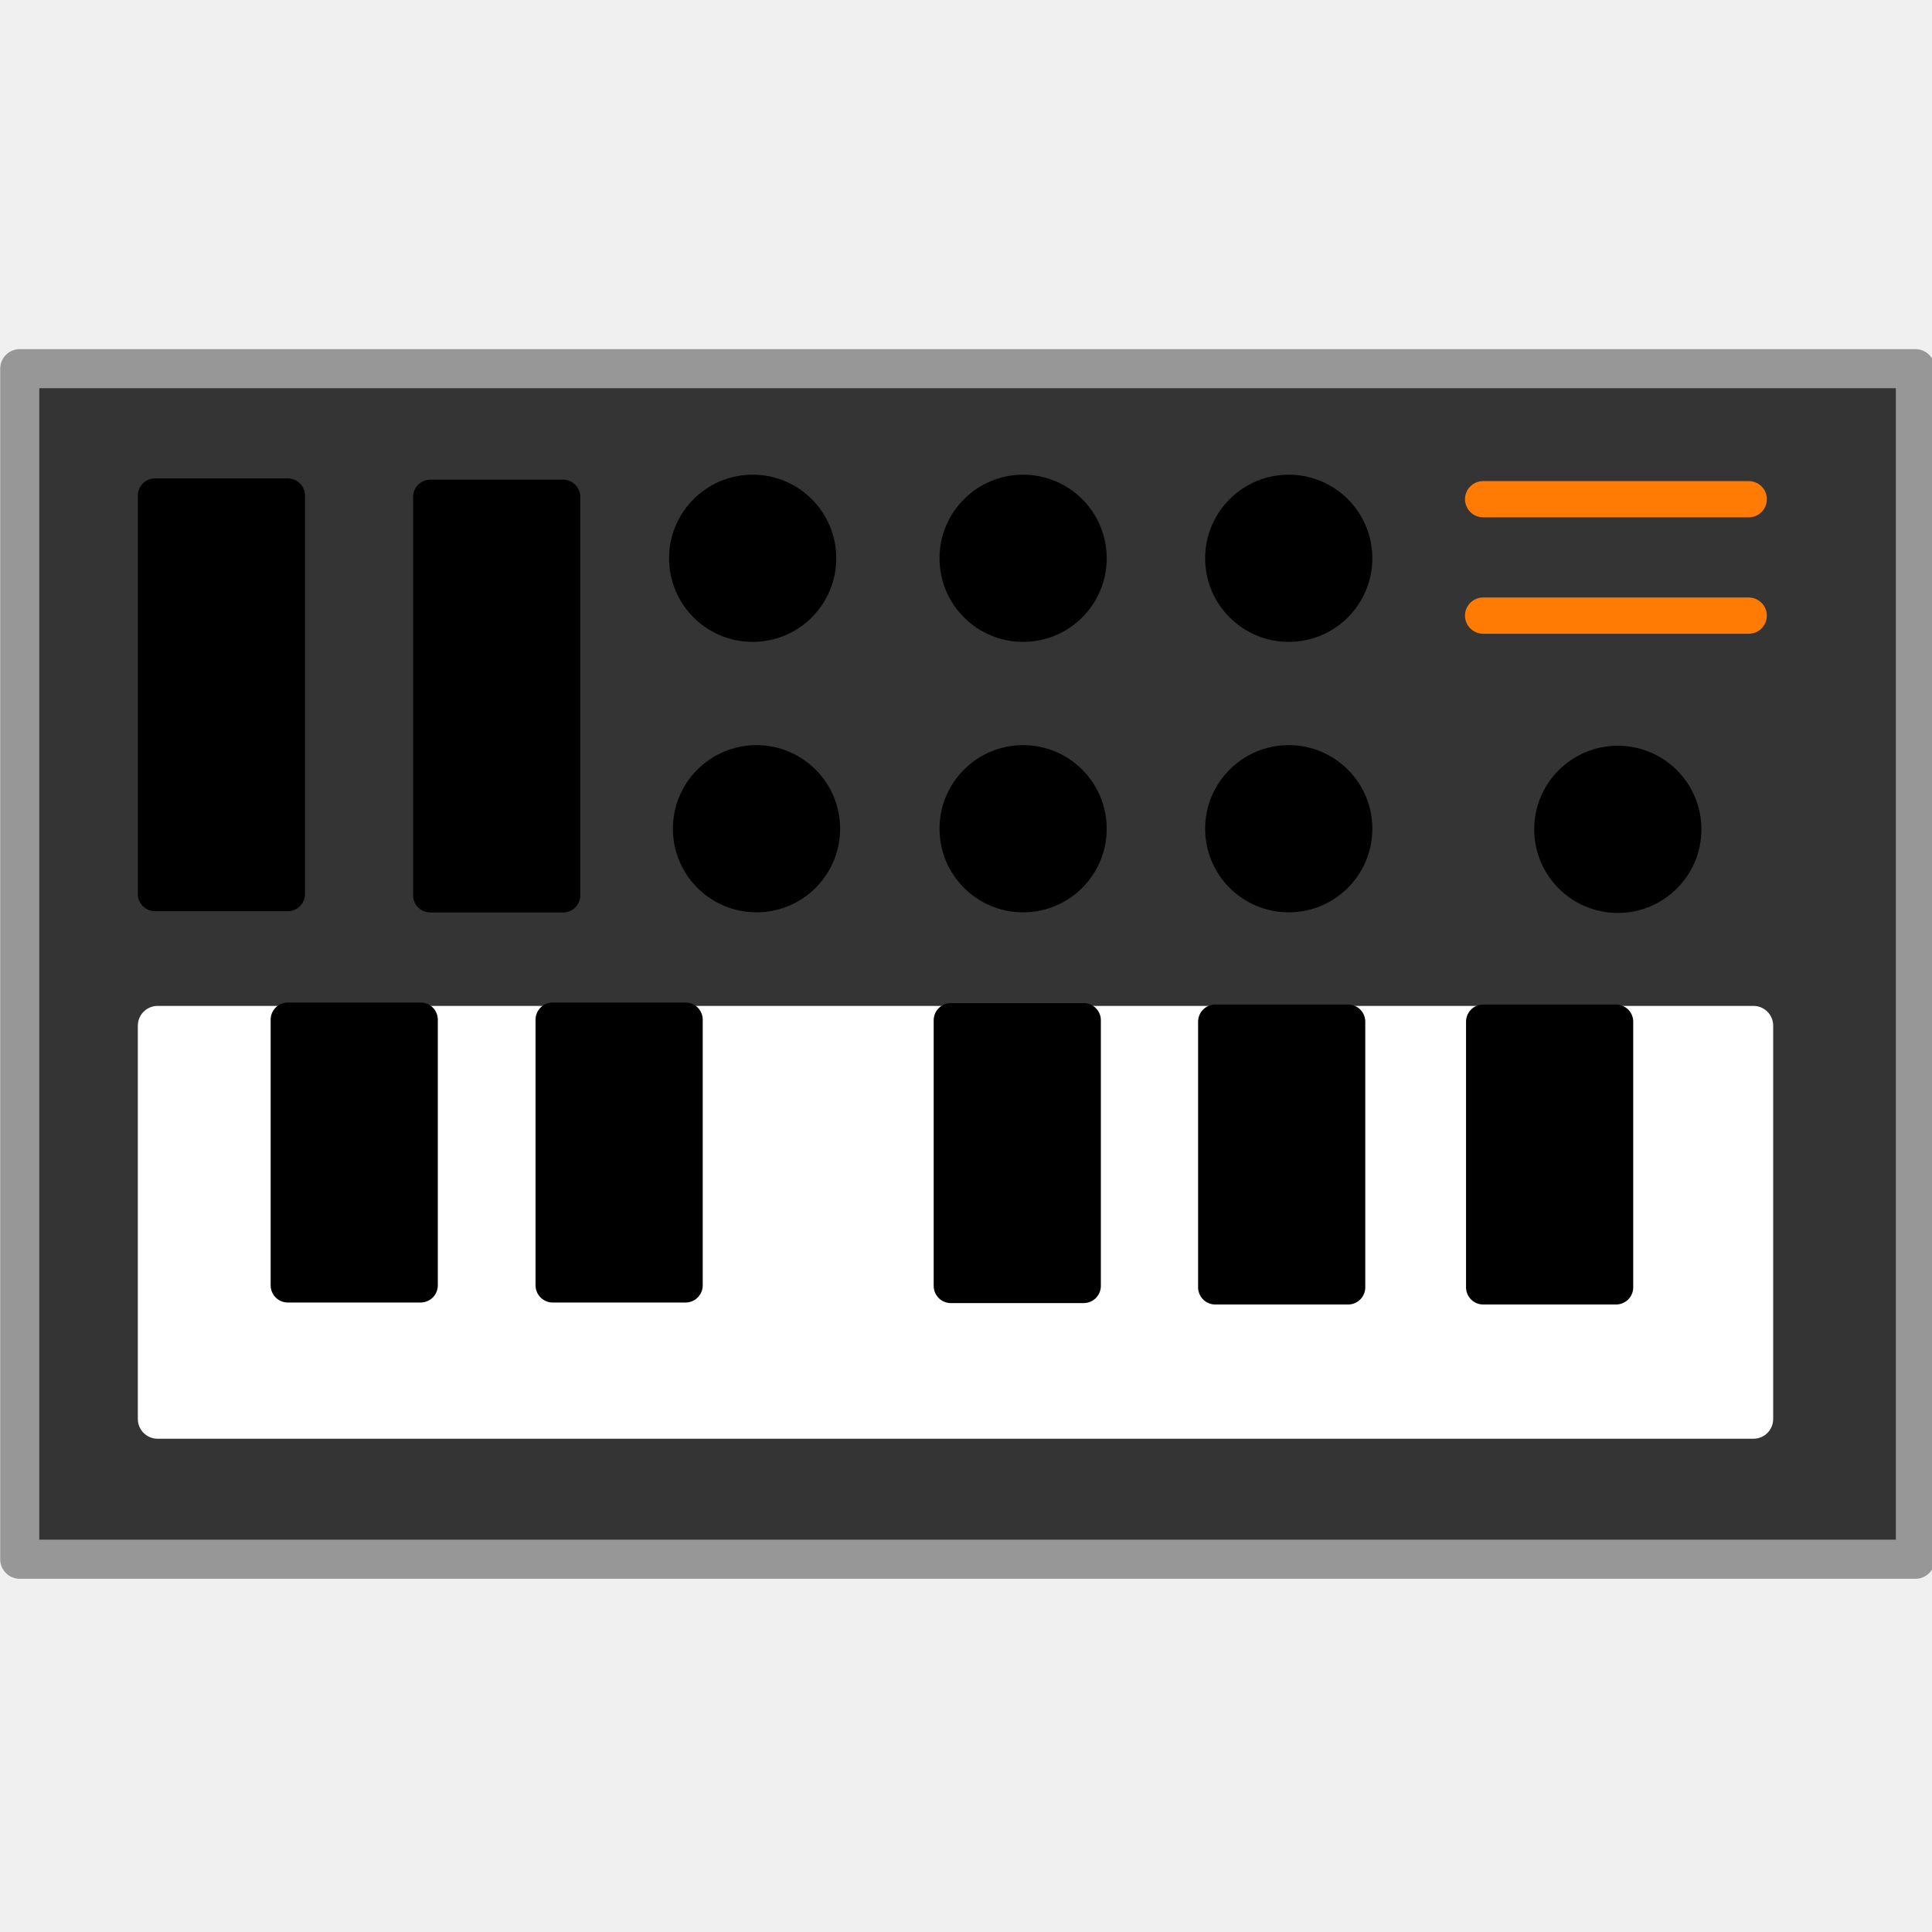
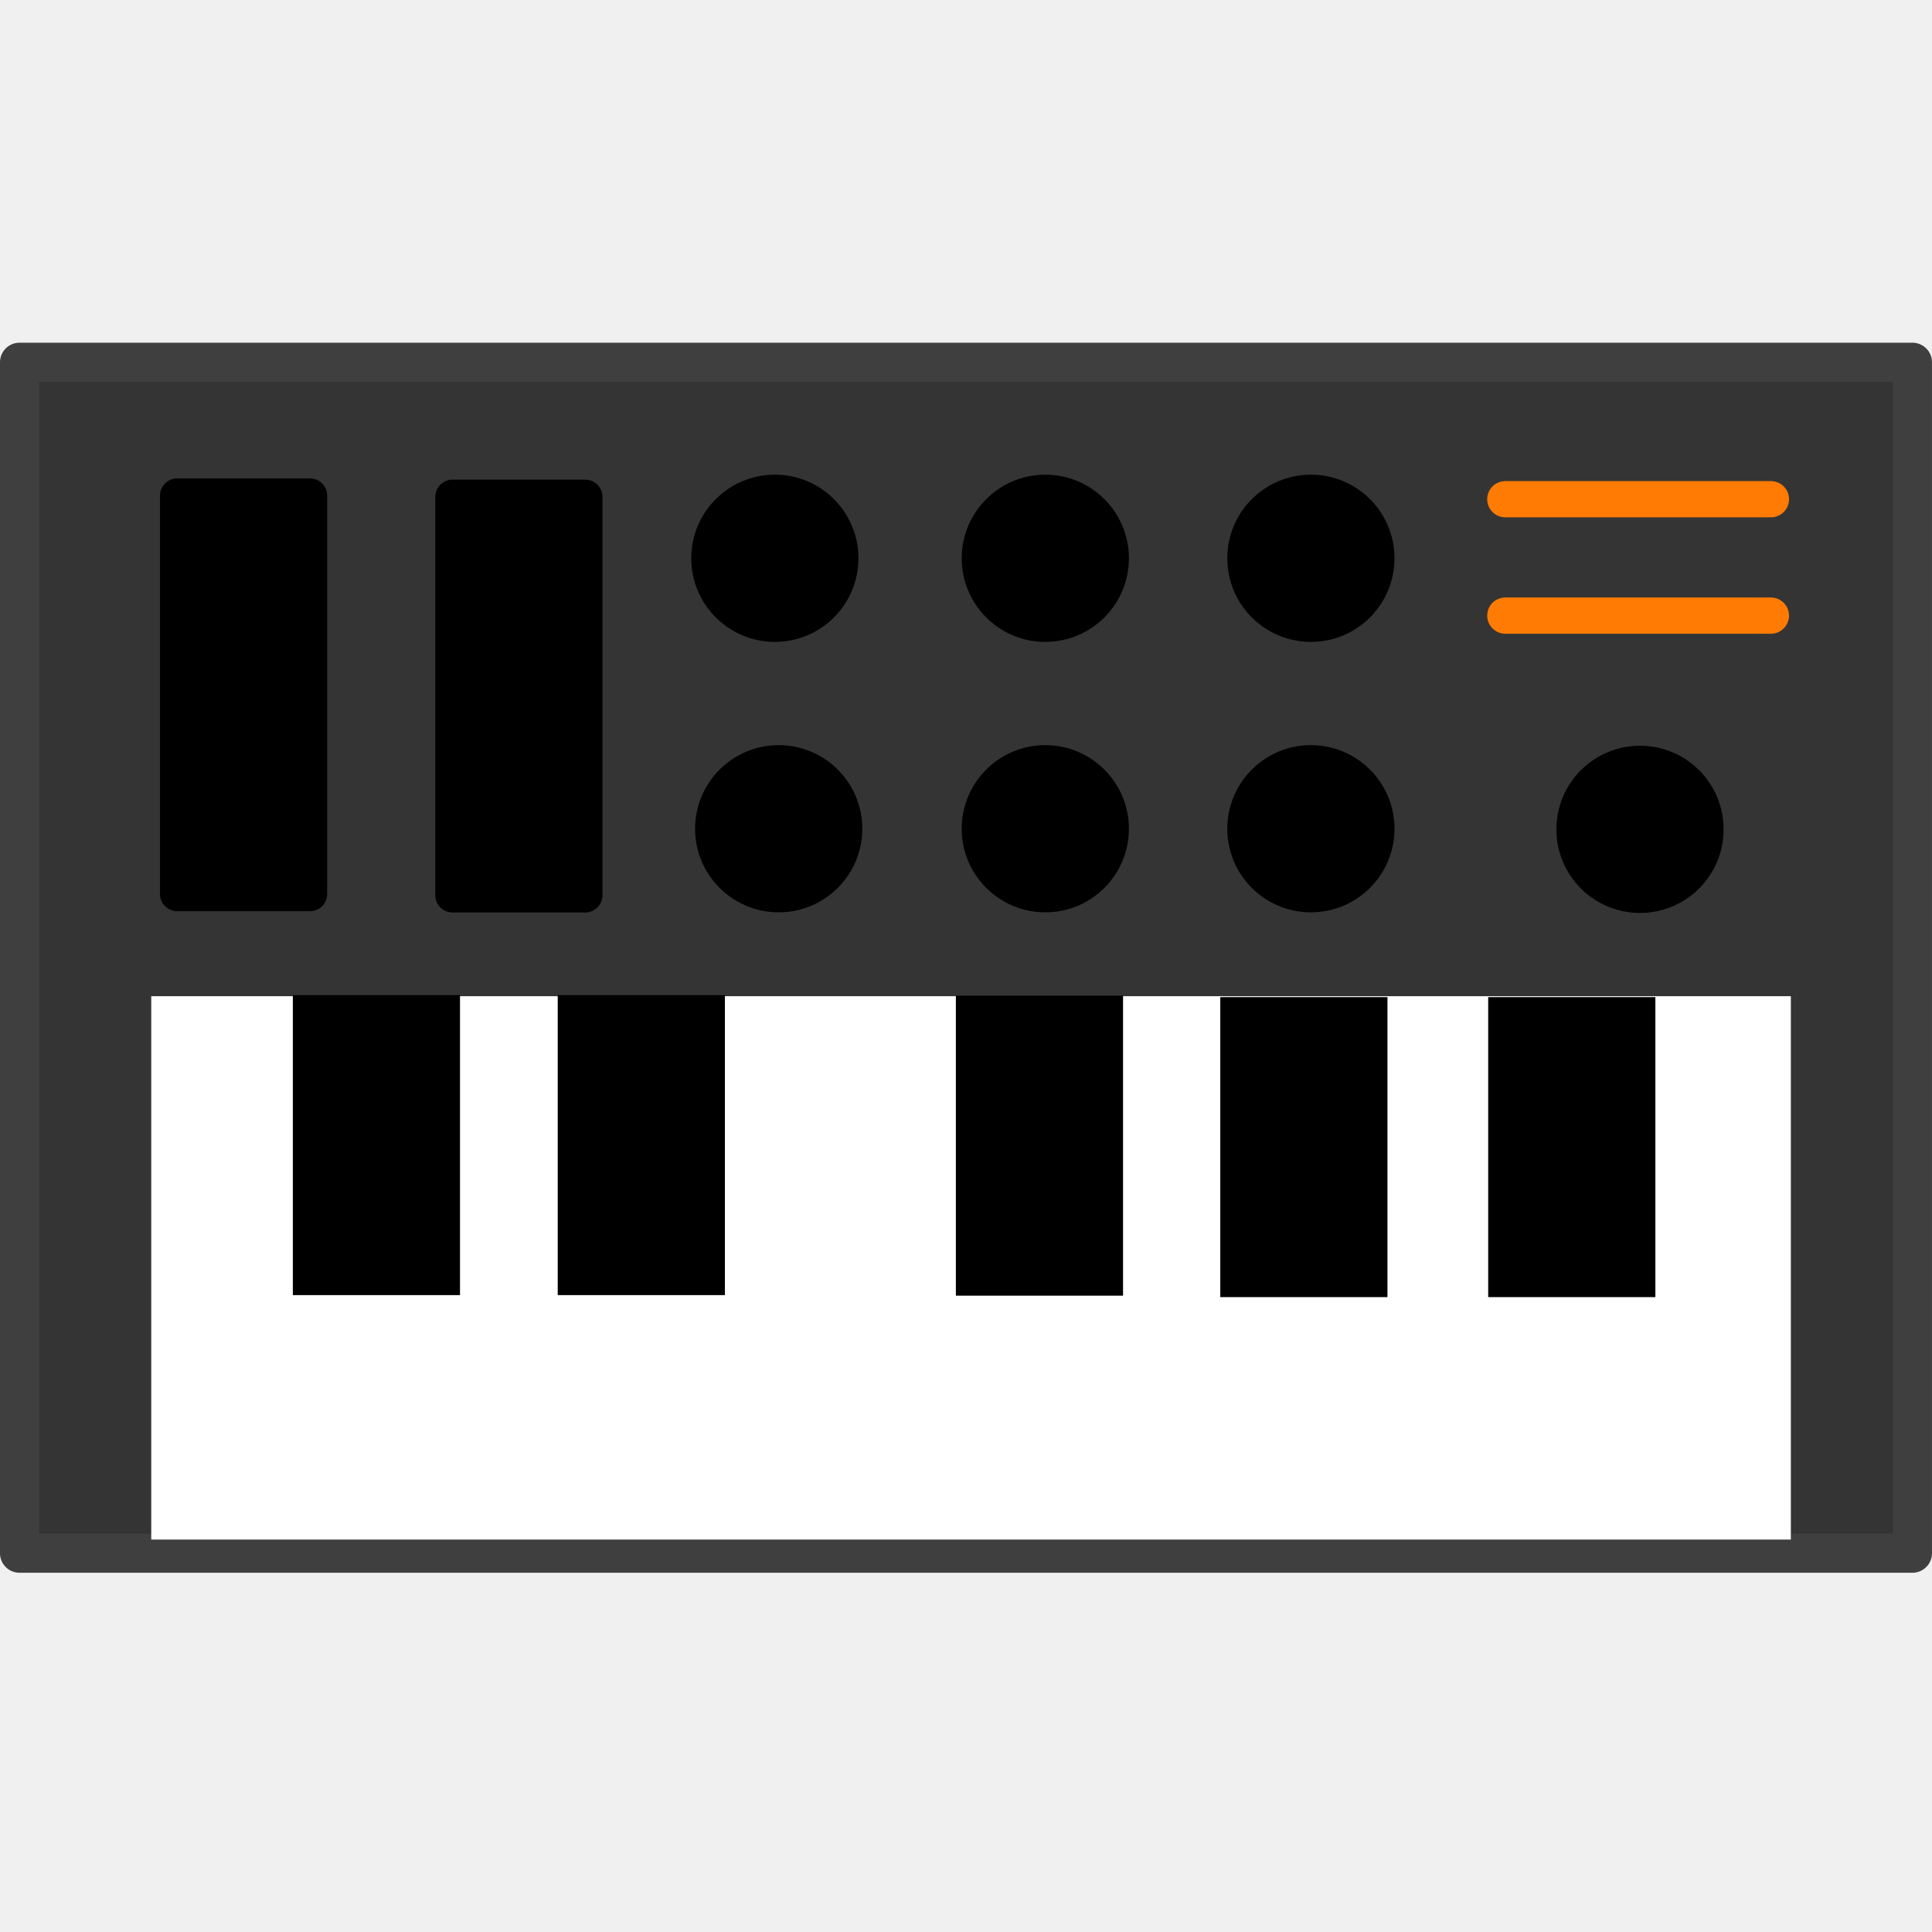
<svg xmlns="http://www.w3.org/2000/svg" width="64" height="64" id="svg4708" version="1.1" viewBox="0 0 64 64">
  <defs id="defs4710" />
  <g id="layer1">
-     <rect style="fill:#343434;fill-opacity:1;stroke:#979797;stroke-width:1.295;stroke-linecap:round;stroke-linejoin:round;stroke-miterlimit:4;stroke-dasharray:none;stroke-opacity:1" id="rect5258" width="62.796" height="39.439" x="0.654" y="12.213" />
-     <rect style="fill:#ffffff;fill-opacity:1;stroke:#ffffff;stroke-width:1.308;stroke-linecap:round;stroke-linejoin:round;stroke-miterlimit:4;stroke-dasharray:none;stroke-opacity:1" id="rect5263" width="52.865" height="13.03" x="5.22" y="33.976" />
-     <rect style="fill:#000000;fill-opacity:1;stroke:#000000;stroke-width:1.139;stroke-linecap:round;stroke-linejoin:round;stroke-miterlimit:4;stroke-dasharray:none;stroke-opacity:1" id="rect5265" width="4.399" height="8.799" x="9.535" y="33.779" />
-     <rect style="fill:#000000;fill-opacity:1;stroke:#000000;stroke-width:1.139;stroke-linecap:round;stroke-linejoin:round;stroke-miterlimit:4;stroke-dasharray:none;stroke-opacity:1" id="rect5265-9" width="4.399" height="8.799" x="18.31" y="33.779" />
-     <rect style="fill:#000000;fill-opacity:1;stroke:#000000;stroke-width:1.139;stroke-linecap:round;stroke-linejoin:round;stroke-miterlimit:4;stroke-dasharray:none;stroke-opacity:1" id="rect5265-5" width="4.399" height="8.799" x="31.499" y="33.798" />
-     <rect style="fill:#000000;fill-opacity:1;stroke:#000000;stroke-width:1.139;stroke-linecap:round;stroke-linejoin:round;stroke-miterlimit:4;stroke-dasharray:none;stroke-opacity:1" id="rect5265-4" width="4.399" height="8.799" x="40.258" y="33.845" />
-     <rect style="fill:#000000;fill-opacity:1;stroke:#000000;stroke-width:1.139;stroke-linecap:round;stroke-linejoin:round;stroke-miterlimit:4;stroke-dasharray:none;stroke-opacity:1" id="rect5265-4-8" width="4.399" height="8.799" x="49.134" y="33.845" />
-     <circle style="fill:#000000;fill-opacity:1;stroke:#000000;stroke-width:1.139;stroke-linecap:round;stroke-linejoin:round;stroke-miterlimit:4;stroke-dasharray:none;stroke-opacity:1" id="path5311" cx="24.933" cy="18.494" r="2.2" />
-     <rect style="fill:#000000;fill-opacity:1;stroke:#000000;stroke-width:1.139;stroke-linecap:round;stroke-linejoin:round;stroke-miterlimit:4;stroke-dasharray:none;stroke-opacity:1" id="rect5313" width="4.399" height="13.198" x="5.135" y="16.417" />
-     <rect style="fill:#000000;fill-opacity:1;stroke:#000000;stroke-width:1.139;stroke-linecap:round;stroke-linejoin:round;stroke-miterlimit:4;stroke-dasharray:none;stroke-opacity:1" id="rect5313-8" width="4.399" height="13.198" x="14.254" y="16.459" />
-     <circle style="fill:#000000;fill-opacity:1;stroke:#000000;stroke-width:1.139;stroke-linecap:round;stroke-linejoin:round;stroke-miterlimit:4;stroke-dasharray:none;stroke-opacity:1" id="path5311-0" cx="33.892" cy="18.494" r="2.2" />
-     <circle style="fill:#000000;fill-opacity:1;stroke:#000000;stroke-width:1.139;stroke-linecap:round;stroke-linejoin:round;stroke-miterlimit:4;stroke-dasharray:none;stroke-opacity:1" id="path5311-4" cx="42.691" cy="18.494" r="2.2" />
-     <circle style="fill:#000000;fill-opacity:1;stroke:#000000;stroke-width:1.139;stroke-linecap:round;stroke-linejoin:round;stroke-miterlimit:4;stroke-dasharray:none;stroke-opacity:1" id="path5311-9" cx="25.06" cy="27.453" r="2.2" />
-     <circle style="fill:#000000;fill-opacity:1;stroke:#000000;stroke-width:1.139;stroke-linecap:round;stroke-linejoin:round;stroke-miterlimit:4;stroke-dasharray:none;stroke-opacity:1" id="path5311-7" cx="33.892" cy="27.453" r="2.2" />
-     <circle style="fill:#000000;fill-opacity:1;stroke:#000000;stroke-width:1.139;stroke-linecap:round;stroke-linejoin:round;stroke-miterlimit:4;stroke-dasharray:none;stroke-opacity:1" id="path5311-5" cx="42.691" cy="27.453" r="2.2" />
-     <path style="fill:none;fill-rule:evenodd;stroke:#ff7b03;stroke-width:1.2;stroke-linecap:round;stroke-linejoin:miter;stroke-miterlimit:4;stroke-dasharray:none;stroke-opacity:1" d="m 49.13,16.537 8.799,0" id="path5369" />
-     <path style="fill:none;fill-rule:evenodd;stroke:#ff7b03;stroke-width:1.2;stroke-linecap:round;stroke-linejoin:miter;stroke-miterlimit:4;stroke-dasharray:none;stroke-opacity:1" d="m 49.13,20.393 8.799,0" id="path5369-5" />
-     <circle style="fill:#000000;fill-opacity:1;stroke:#000000;stroke-width:1.139;stroke-linecap:round;stroke-linejoin:round;stroke-miterlimit:4;stroke-dasharray:none;stroke-opacity:1" id="path5311-5-8" cx="53.592" cy="27.473" r="2.2" />
+     <rect style="fill:#343434;fill-opacity:1;stroke:#3f3f3f;stroke-width:1.295;stroke-linecap:round;stroke-linejoin:round;stroke-miterlimit:4;stroke-dasharray:none;stroke-opacity:1" id="rect5258" width="62.705" height="39.452" x="0.647" y="12" />
+     <rect style="fill:#ffffff;fill-opacity:1;stroke:#ffffff;stroke-width:1.473;stroke-linecap:round;stroke-linejoin:miter;stroke-miterlimit:4;stroke-dasharray:none;stroke-opacity:1" id="rect5263" width="52.841" height="16.527" x="5.747" y="33.736" />
+     <rect style="fill:#000000;fill-opacity:1;stroke:#000000;stroke-width:1.139;stroke-linecap:round;stroke-linejoin:miter;stroke-miterlimit:4;stroke-dasharray:none;stroke-opacity:1" id="rect5265" width="4.399" height="8.799" x="10.27" y="33.534" />
+     <rect style="fill:#000000;fill-opacity:1;stroke:#000000;stroke-width:1.139;stroke-linecap:round;stroke-linejoin:miter;stroke-miterlimit:4;stroke-dasharray:none;stroke-opacity:1" id="rect5265-9" width="4.399" height="8.799" x="19.045" y="33.534" />
+     <rect style="fill:#000000;fill-opacity:1;stroke:#000000;stroke-width:1.139;stroke-linecap:round;stroke-linejoin:miter;stroke-miterlimit:4;stroke-dasharray:none;stroke-opacity:1" id="rect5265-5" width="4.399" height="8.799" x="32.234" y="33.553" />
+     <rect style="fill:#000000;fill-opacity:1;stroke:#000000;stroke-width:1.139;stroke-linecap:round;stroke-linejoin:miter;stroke-miterlimit:4;stroke-dasharray:none;stroke-opacity:1" id="rect5265-4" width="4.399" height="8.799" x="40.993" y="33.6" />
+     <rect style="fill:#000000;fill-opacity:1;stroke:#000000;stroke-width:1.139;stroke-linecap:round;stroke-linejoin:miter;stroke-miterlimit:4;stroke-dasharray:none;stroke-opacity:1" id="rect5265-4-8" width="4.399" height="8.799" x="49.868" y="33.6" />
+     <circle style="fill:#000000;fill-opacity:1;stroke:#000000;stroke-width:1.139;stroke-linecap:round;stroke-linejoin:round;stroke-miterlimit:4;stroke-dasharray:none;stroke-opacity:1" id="path5311" cx="25.668" cy="18.494" r="2.2" />
+     <rect style="fill:#000000;fill-opacity:1;stroke:#000000;stroke-width:1.139;stroke-linecap:round;stroke-linejoin:round;stroke-miterlimit:4;stroke-dasharray:none;stroke-opacity:1" id="rect5313" width="4.399" height="13.198" x="5.87" y="16.417" />
+     <rect style="fill:#000000;fill-opacity:1;stroke:#000000;stroke-width:1.139;stroke-linecap:round;stroke-linejoin:round;stroke-miterlimit:4;stroke-dasharray:none;stroke-opacity:1" id="rect5313-8" width="4.399" height="13.198" x="14.989" y="16.459" />
+     <circle style="fill:#000000;fill-opacity:1;stroke:#000000;stroke-width:1.139;stroke-linecap:round;stroke-linejoin:round;stroke-miterlimit:4;stroke-dasharray:none;stroke-opacity:1" id="path5311-0" cx="34.627" cy="18.494" r="2.2" />
+     <circle style="fill:#000000;fill-opacity:1;stroke:#000000;stroke-width:1.139;stroke-linecap:round;stroke-linejoin:round;stroke-miterlimit:4;stroke-dasharray:none;stroke-opacity:1" id="path5311-4" cx="43.425" cy="18.494" r="2.2" />
+     <circle style="fill:#000000;fill-opacity:1;stroke:#000000;stroke-width:1.139;stroke-linecap:round;stroke-linejoin:round;stroke-miterlimit:4;stroke-dasharray:none;stroke-opacity:1" id="path5311-9" cx="25.795" cy="27.453" r="2.2" />
+     <circle style="fill:#000000;fill-opacity:1;stroke:#000000;stroke-width:1.139;stroke-linecap:round;stroke-linejoin:round;stroke-miterlimit:4;stroke-dasharray:none;stroke-opacity:1" id="path5311-7" cx="34.627" cy="27.453" r="2.2" />
+     <circle style="fill:#000000;fill-opacity:1;stroke:#000000;stroke-width:1.139;stroke-linecap:round;stroke-linejoin:round;stroke-miterlimit:4;stroke-dasharray:none;stroke-opacity:1" id="path5311-5" cx="43.425" cy="27.453" r="2.2" />
+     <path style="fill:none;fill-rule:evenodd;stroke:#ff7b03;stroke-width:1.2;stroke-linecap:round;stroke-linejoin:miter;stroke-miterlimit:4;stroke-dasharray:none;stroke-opacity:1" d="m 49.865,16.537 h 8.799" id="path5369" />
+     <path style="fill:none;fill-rule:evenodd;stroke:#ff7b03;stroke-width:1.2;stroke-linecap:round;stroke-linejoin:miter;stroke-miterlimit:4;stroke-dasharray:none;stroke-opacity:1" d="m 49.865,20.393 h 8.799" id="path5369-5" />
+     <circle style="fill:#000000;fill-opacity:1;stroke:#000000;stroke-width:1.139;stroke-linecap:round;stroke-linejoin:round;stroke-miterlimit:4;stroke-dasharray:none;stroke-opacity:1" id="path5311-5-8" cx="54.327" cy="27.473" r="2.2" />
  </g>
</svg>
